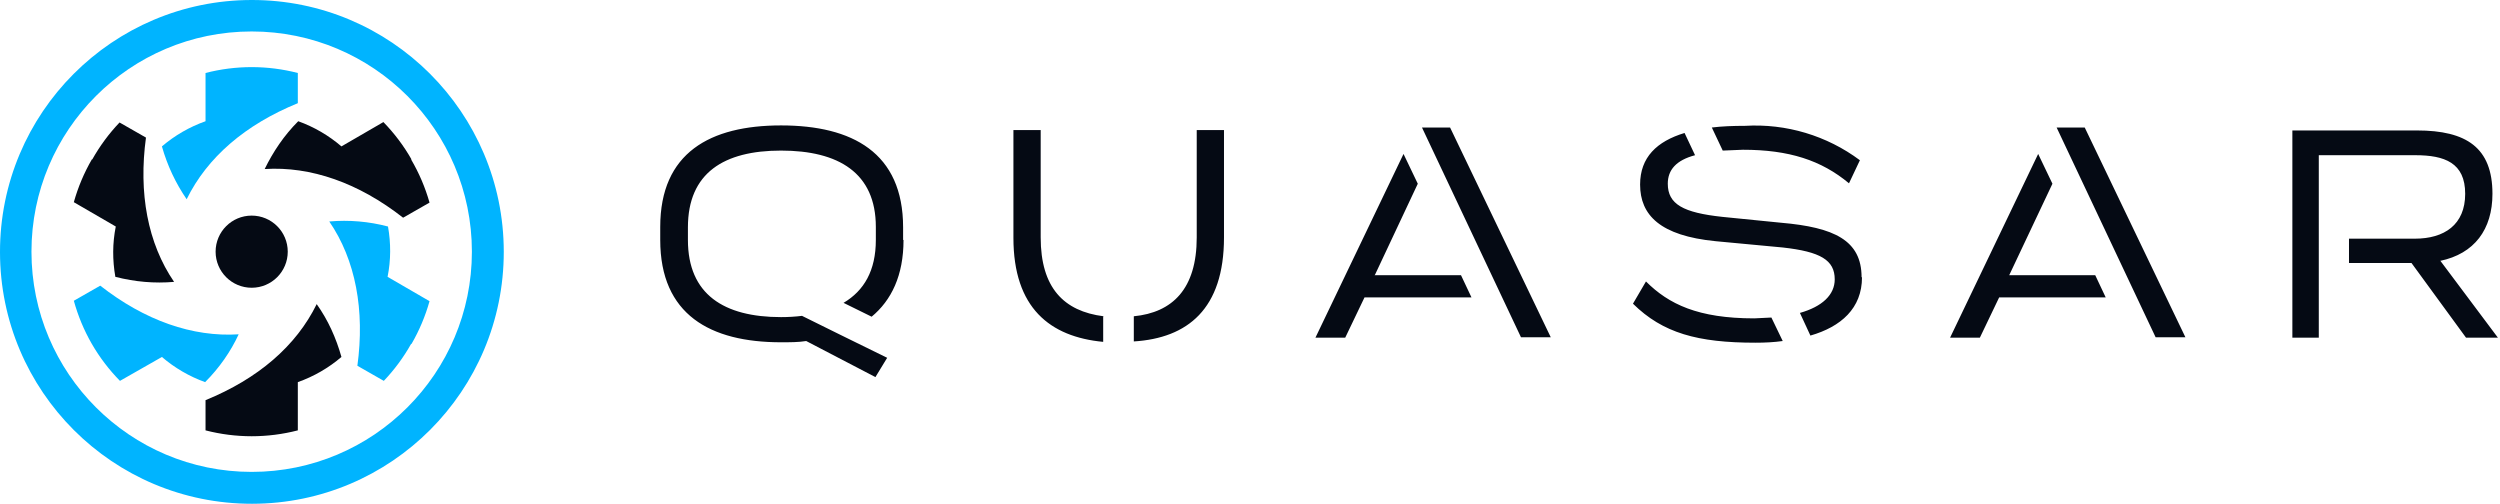
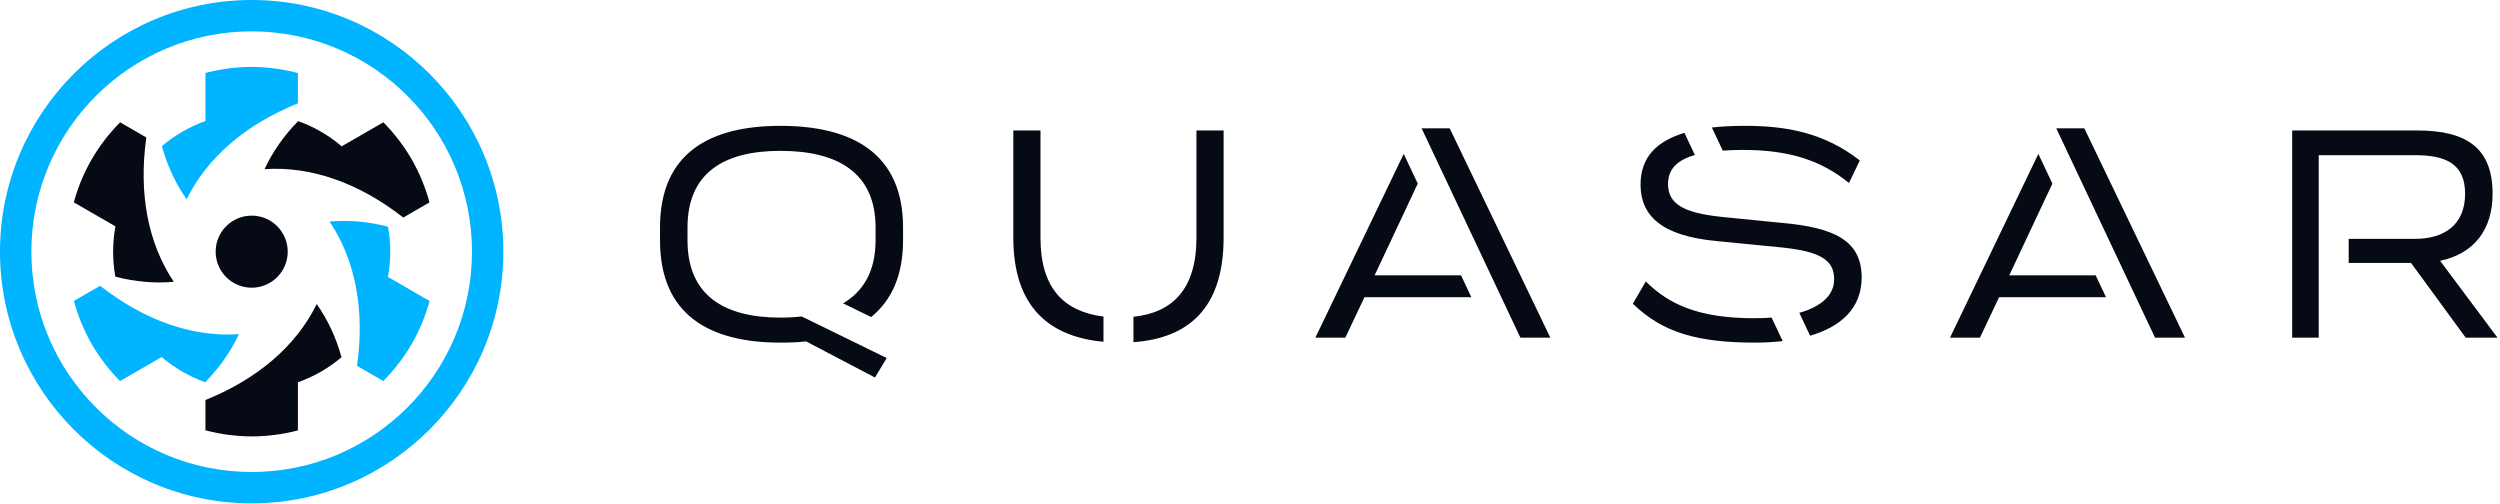
- <svg xmlns="http://www.w3.org/2000/svg" viewBox="0 0 596 120">
-   <path fill="#00B4FF" d="M60 7.5a52.5 52.5 0 110 105 52.5 52.5 0 010-105M60 0a60 60 0 10.1 120.1A60 60 0 0060 0z" />
-   <path fill="#050A14" d="M68.6 60a8.6 8.6 0 11-17.2 0 8.6 8.6 0 0117.2 0z" />
-   <g fill="#050A14">
-     <path d="M98.1 38a44 44 0 00-6.7-8.9l-10 5.8a33 33 0 00-10.3-6c-3.4 3.4-6 7.3-8 11.4 11-.7 22.4 3.3 33 11.6l6.3-3.6A44 44 0 0098 38zM60 104a44 44 0 0011-1.4V91.1a33 33 0 0010.4-6c-1.3-4.6-3.2-8.8-5.9-12.6-4.9 10-14 17.8-26.5 22.9v7.2a44 44 0 0011 1.4zM21.9 38a44 44 0 00-4.3 10.2l10 5.8c-.8 4-.8 8-.1 12 4.7 1.2 9.3 1.6 14 1.2C35.2 58 33 46 34.8 32.8l-6.3-3.6A44 44 0 0022 38z" />
+ <svg xmlns="http://www.w3.org/2000/svg" version="1.1" id="Layer_1" x="0px" y="0px" viewBox="0 0 596 120" enable-background="new 0 0 596 120" xml:space="preserve">
+   <g>
+     <g>
+       <path id="circle8858-1-3-7-6-9-7-2_4_" fill="#00B4FF" d="M60,7.48c29.006,0,52.52,23.514,52.52,52.52S89.006,112.52,60,112.52    S7.48,89.006,7.48,60S30.994,7.48,60,7.48 M60,0C26.916,0,0,26.916,0,60c0,33.084,26.916,60,60,60s60-26.916,60-60    C120,26.916,93.084,0,60,0L60,0z" />
+       <path id="path8860-5-4-8-2-7-1-8_3_" fill="#050A14" d="M68.595,59.998c0,4.745-3.847,8.592-8.592,8.592h0    c-4.745,0-8.592-3.847-8.592-8.592v0c0-4.745,3.847-8.592,8.592-8.592C64.748,51.406,68.595,55.253,68.595,59.998z" />
+       <g>
+         <path id="path8862-5-5-9-1-9-2-7_3_" fill="#050A14" d="M98.144,37.974c-1.868-3.214-4.136-6.179-6.75-8.824l-9.933,5.735     c-3.096-2.645-6.615-4.671-10.371-6.011c-3.391,3.437-6.085,7.277-8.027,11.454C74.12,39.576,85.54,43.577,96.142,51.86     l6.252-3.609C101.417,44.66,99.989,41.207,98.144,37.974L98.144,37.974z" />
+         <path id="path8866-7-5-5-0-3-5-6_3_" fill="#050A14" d="M60.005,104.042c3.718-0.011,7.42-0.492,11.017-1.433v-11.47     c3.838-1.359,7.352-3.393,10.391-5.976c-1.281-4.655-3.26-8.909-5.906-12.679c-4.877,9.952-14.052,17.841-26.527,22.881v7.219     C52.579,103.533,56.283,104.024,60.005,104.042z" />
+         <path id="path8870-5-3-9-3-0-0-9_3_" fill="#050A14" d="M21.858,37.979c-1.85,3.225-3.283,6.672-4.267,10.257l9.933,5.735     c-0.742,4.004-0.737,8.064-0.02,11.987c4.672,1.218,9.345,1.631,13.933,1.225c-6.18-9.2-8.425-21.09-6.552-34.413l-6.252-3.609     C26.012,31.802,23.735,34.765,21.858,37.979z" />
+       </g>
+       <g>
+         <path id="path8864-4-8-1-2-7-3-1_3_" fill="#00B4FF" d="M98.147,82.018c1.85-3.225,3.283-6.672,4.267-10.257l-9.933-5.735     c0.742-4.004,0.737-8.064,0.02-11.987c-4.672-1.218-9.345-1.631-13.933-1.225c6.18,9.2,8.425,21.09,6.552,34.413l6.252,3.609     C93.993,88.195,96.27,85.232,98.147,82.018L98.147,82.018z" />
+         <path id="path8868-6-7-4-7-5-7-1_3_" fill="#00B4FF" d="M21.861,82.022c1.868,3.214,4.136,6.179,6.75,8.824l9.933-5.735     c3.096,2.645,6.615,4.671,10.371,6.011c3.391-3.437,6.085-7.277,8.027-11.454c-11.057,0.753-22.477-3.249-33.079-11.532     l-6.252,3.609C18.588,75.337,20.016,78.79,21.861,82.022L21.861,82.022z" />
+         <path id="path8872-6-3-2-1-4-2-1_3_" fill="#00B4FF" d="M60,15.955c-3.718,0.011-7.42,0.492-11.017,1.433v11.47     c-3.838,1.359-7.352,3.393-10.391,5.976c1.281,4.655,3.26,8.909,5.906,12.679c4.877-9.952,14.052-17.841,26.527-22.881v-7.219     C67.426,16.463,63.722,15.973,60,15.955L60,15.955z" />
+       </g>
+     </g>
+     <path fill="#050A14" d="M263.072,75.468v6.011c-12.74-1.17-21.497-8.104-21.497-24.828V31.105h6.478v25.619   C248.052,68.691,253.63,74.284,263.072,75.468z M285.231,31.105v25.619c0,12.311-5.808,17.838-15.019,18.796v6.049   c12.795-0.895,21.497-7.76,21.497-24.918V31.105H285.231z M215.287,57.313v-3.092c0-17.742-12.221-24.221-29.227-24.221   c-16.857,0-28.711,6.479-28.711,24.221v3.092c0,17.816,11.853,24.368,28.711,24.368c2.136,0,4.197-0.073,6.111-0.294L208.588,90   l2.797-4.638l-11.412-5.598l-8.866-4.324c-1.598,0.182-3.28,0.278-5.047,0.278c-13.545,0-22.159-5.374-22.159-18.405v-3.092   c0-12.957,8.614-18.257,22.159-18.257c13.767,0,22.675,5.3,22.675,18.257v3.092c0,7.292-2.867,12.111-7.736,15.008l6.69,3.263   C212.447,71.699,215.287,65.824,215.287,57.313z M362.464,80.503h7.141l-23.999-49.914h-6.694L362.464,80.503z M327.716,65.633   l10.275-21.863l-3.342-7.083l-21.067,43.817h7.14l4.565-9.644h25.487l-2.466-5.226H327.716z M513.762,80.503h7.141l-23.999-49.914   h-6.694L513.762,80.503z M479.013,65.633l10.275-21.863l-3.342-7.083l-21.067,43.817h7.14l4.565-9.644h25.487l-2.466-5.226H479.013   z M581.718,62.171c8.171-1.693,12.515-7.508,12.515-15.975c0-10.969-6.257-15.091-17.964-15.091h-29.816v49.398h6.331V36.993h22.97   c6.993,0,11.926,1.841,11.926,9.203s-4.933,10.749-11.926,10.749h-15.829v5.743h14.871l13.031,17.815h7.582L581.718,62.171z    M418.198,75.865c-13.399,0-20.393-3.387-25.841-8.761l-3.091,5.301c7.141,6.92,15.459,9.276,29.227,9.276   c2.242,0,4.415-0.126,6.5-0.364l-2.648-5.611C421.039,75.806,419.662,75.865,418.198,75.865z M443.818,66.147   c0-8.835-6.552-11.927-19.215-13.031l-14.062-1.399c-9.202-0.957-12.883-3.092-12.883-7.877c0-3.369,2.004-5.628,6.401-6.888   l-2.489-5.277c-6.588,1.964-10.463,5.808-10.463,12.312c0,7.288,4.785,12.221,18.036,13.472l15.755,1.546   c8.982,0.958,12.368,2.945,12.368,7.583c0,3.684-2.934,6.473-8.312,7.992l2.575,5.456   C438.833,77.897,443.818,73.533,443.818,66.147z M415.548,35.742c11.043,0,18.626,2.503,25.252,7.878l2.577-5.375   C434.837,31.619,425.929,30,415.991,30c-2.819,0-5.457,0.127-7.882,0.402l2.598,5.506C412.193,35.806,413.78,35.742,415.548,35.742   z" />
  </g>
-   <g fill="#00B4FF">
-     <path d="M98.1 82a44 44 0 004.3-10.2l-10-5.8c.8-4 .8-8 .1-12a40.8 40.8 0 00-14-1.2C84.8 62 87 74 85.2 87.2l6.3 3.6A44 44 0 0098 82zM21.9 82a44 44 0 006.7 8.8l10-5.7a33 33 0 0010.3 6c3.4-3.4 6.1-7.3 8-11.4-11 .7-22.4-3.3-33-11.6l-6.3 3.6c1 3.6 2.4 7 4.3 10.3zM60 16a44 44 0 00-11 1.4v11.5a33 33 0 00-10.4 6c1.3 4.6 3.3 8.8 5.9 12.6 4.9-10 14-17.8 26.5-22.9v-7.2A44 44 0 0060 16z" />
-   </g>
-   <path fill="#050A14" d="M263 75.5v6c-12.7-1.2-21.4-8.1-21.4-24.8V31h6.5v25.6c0 12 5.5 17.6 15 18.8zM285.3 31v25.6c0 12.3-5.8 17.9-15 18.8v6c12.8-.8 21.5-7.7 21.5-24.8V31h-6.5zm-70 26.2v-3c0-17.8-12.1-24.3-29.1-24.3-16.9 0-28.8 6.5-28.8 24.2v3.1c0 17.8 11.9 24.4 28.8 24.4 2.1 0 4.2 0 6-.3l16.5 8.6 2.8-4.6-11.4-5.6-8.9-4.4c-1.6.2-3.3.3-5 .3-13.6 0-22.2-5.4-22.2-18.4v-3c0-13 8.6-18.3 22.2-18.3 13.7 0 22.6 5.3 22.6 18.2v3.1c0 7.3-2.8 12.1-7.7 15l6.7 3.3c4.7-3.9 7.6-9.8 7.6-18.3zm147.3 23.2h7.1l-24-50H339l23.6 50zm-34.8-14.9L338 43.8l-3.4-7.1-21 43.8h7.1l4.6-9.6h25.5l-2.5-5.3h-20.6zm186 14.9h7.2l-24-50h-6.7l23.6 50zM479 65.6l10.3-21.8-3.4-7.1-21 43.8h7.1l4.6-9.6H502l-2.5-5.3H479zm102.7-3.4c8.2-1.7 12.5-7.5 12.5-16 0-11-6.2-15.1-18-15.1h-29.7v49.4h6.3V37h23c7 0 11.9 1.8 11.9 9.2s-5 10.7-12 10.7H560v5.8h14.9l13 17.8h7.6l-13.7-18.3zM418.2 75.9c-13.4 0-20.4-3.4-25.8-8.8l-3.1 5.3c7.1 7 15.4 9.3 29.2 9.3 2.2 0 4.4-.1 6.5-.4l-2.7-5.6-4.1.2zm25.6-9.8c0-8.8-6.5-11.9-19.2-13l-14-1.4c-9.3-1-13-3-13-7.9 0-3.3 2-5.6 6.5-6.8l-2.5-5.3C395 33.7 391 37.5 391 44c0 7.3 4.8 12.2 18 13.5L425 59c9 1 12.4 3 12.4 7.6 0 3.7-3 6.5-8.3 8l2.5 5.4c7.3-2.1 12.3-6.5 12.3-13.9zm-28.3-30.4c11 0 18.7 2.5 25.3 8l2.6-5.5A41.7 41.7 0 00416 30c-2.8 0-5.5.1-7.9.4l2.6 5.5 4.8-.2z" />
</svg>
